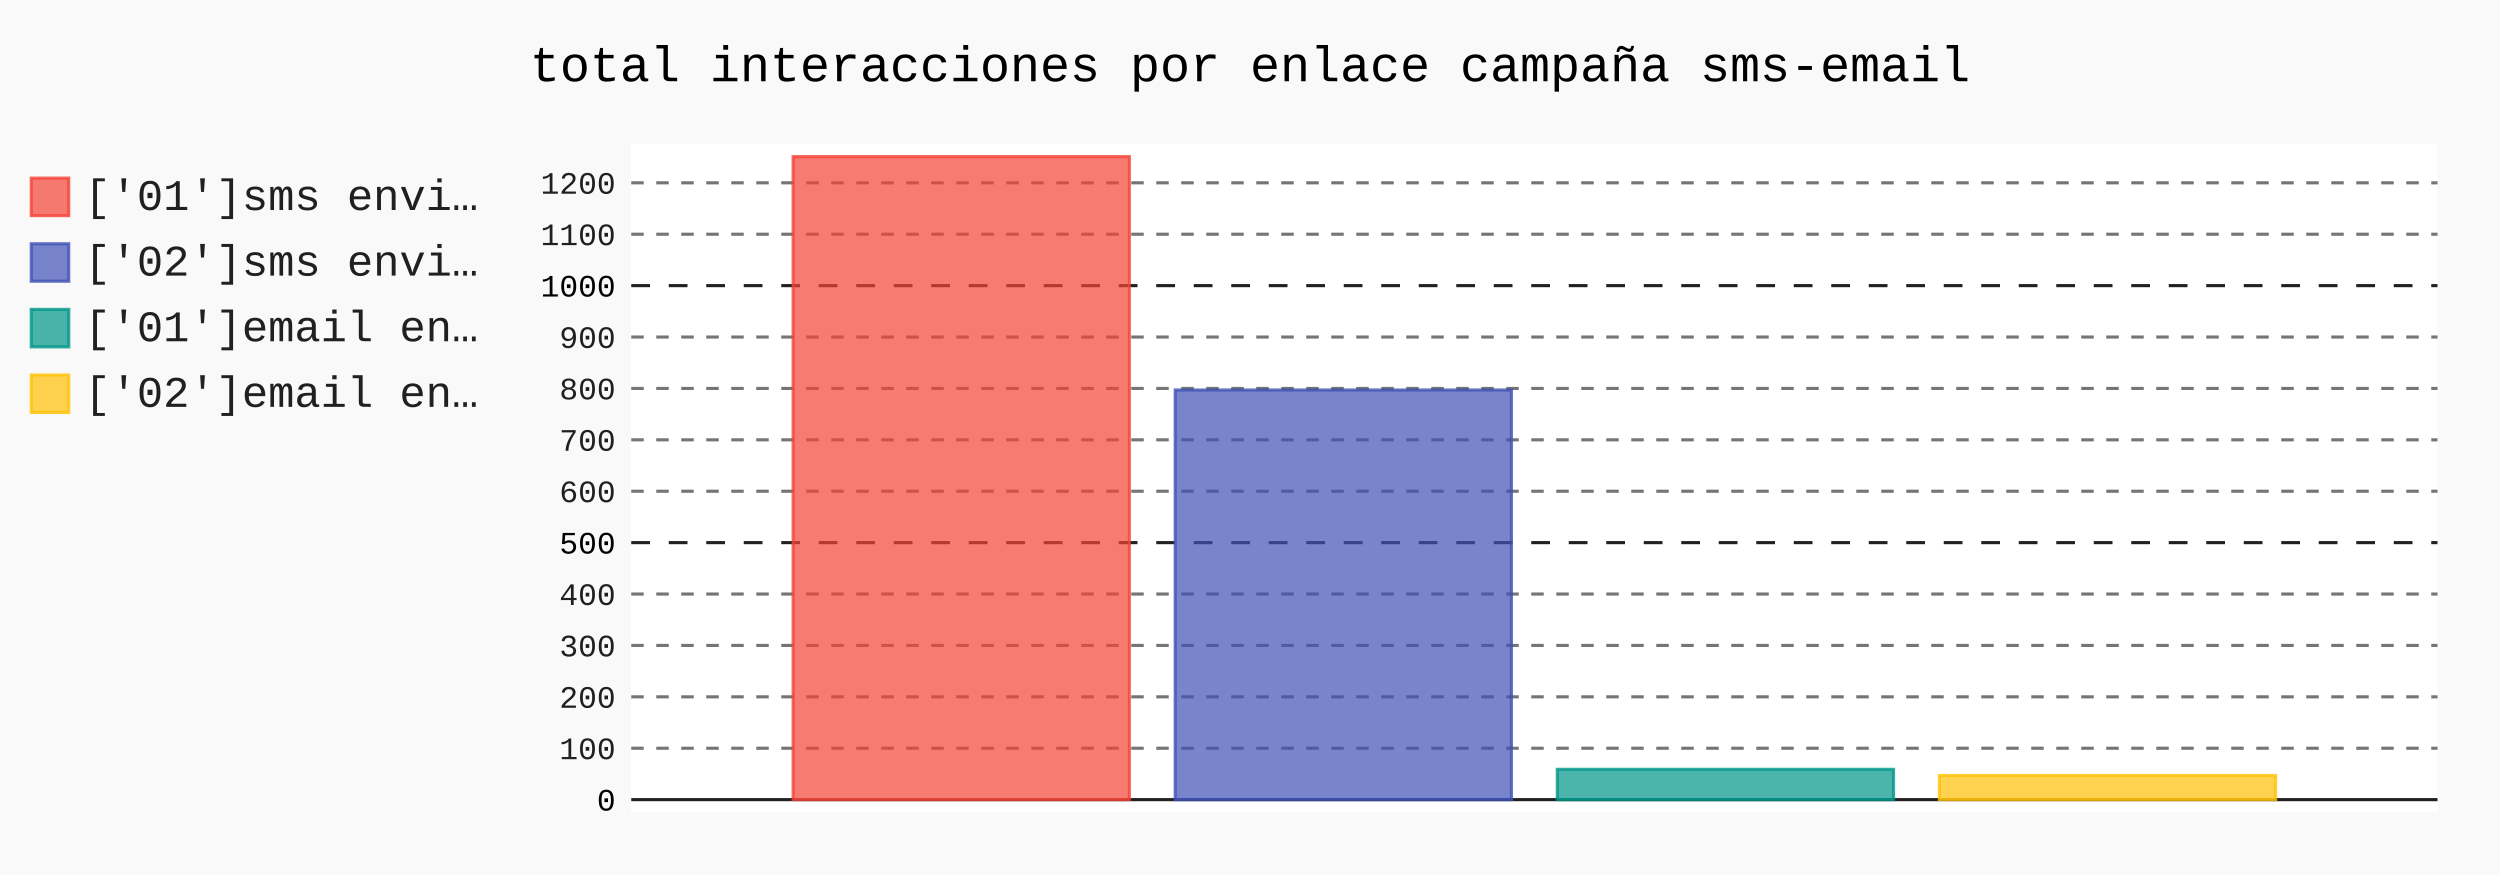
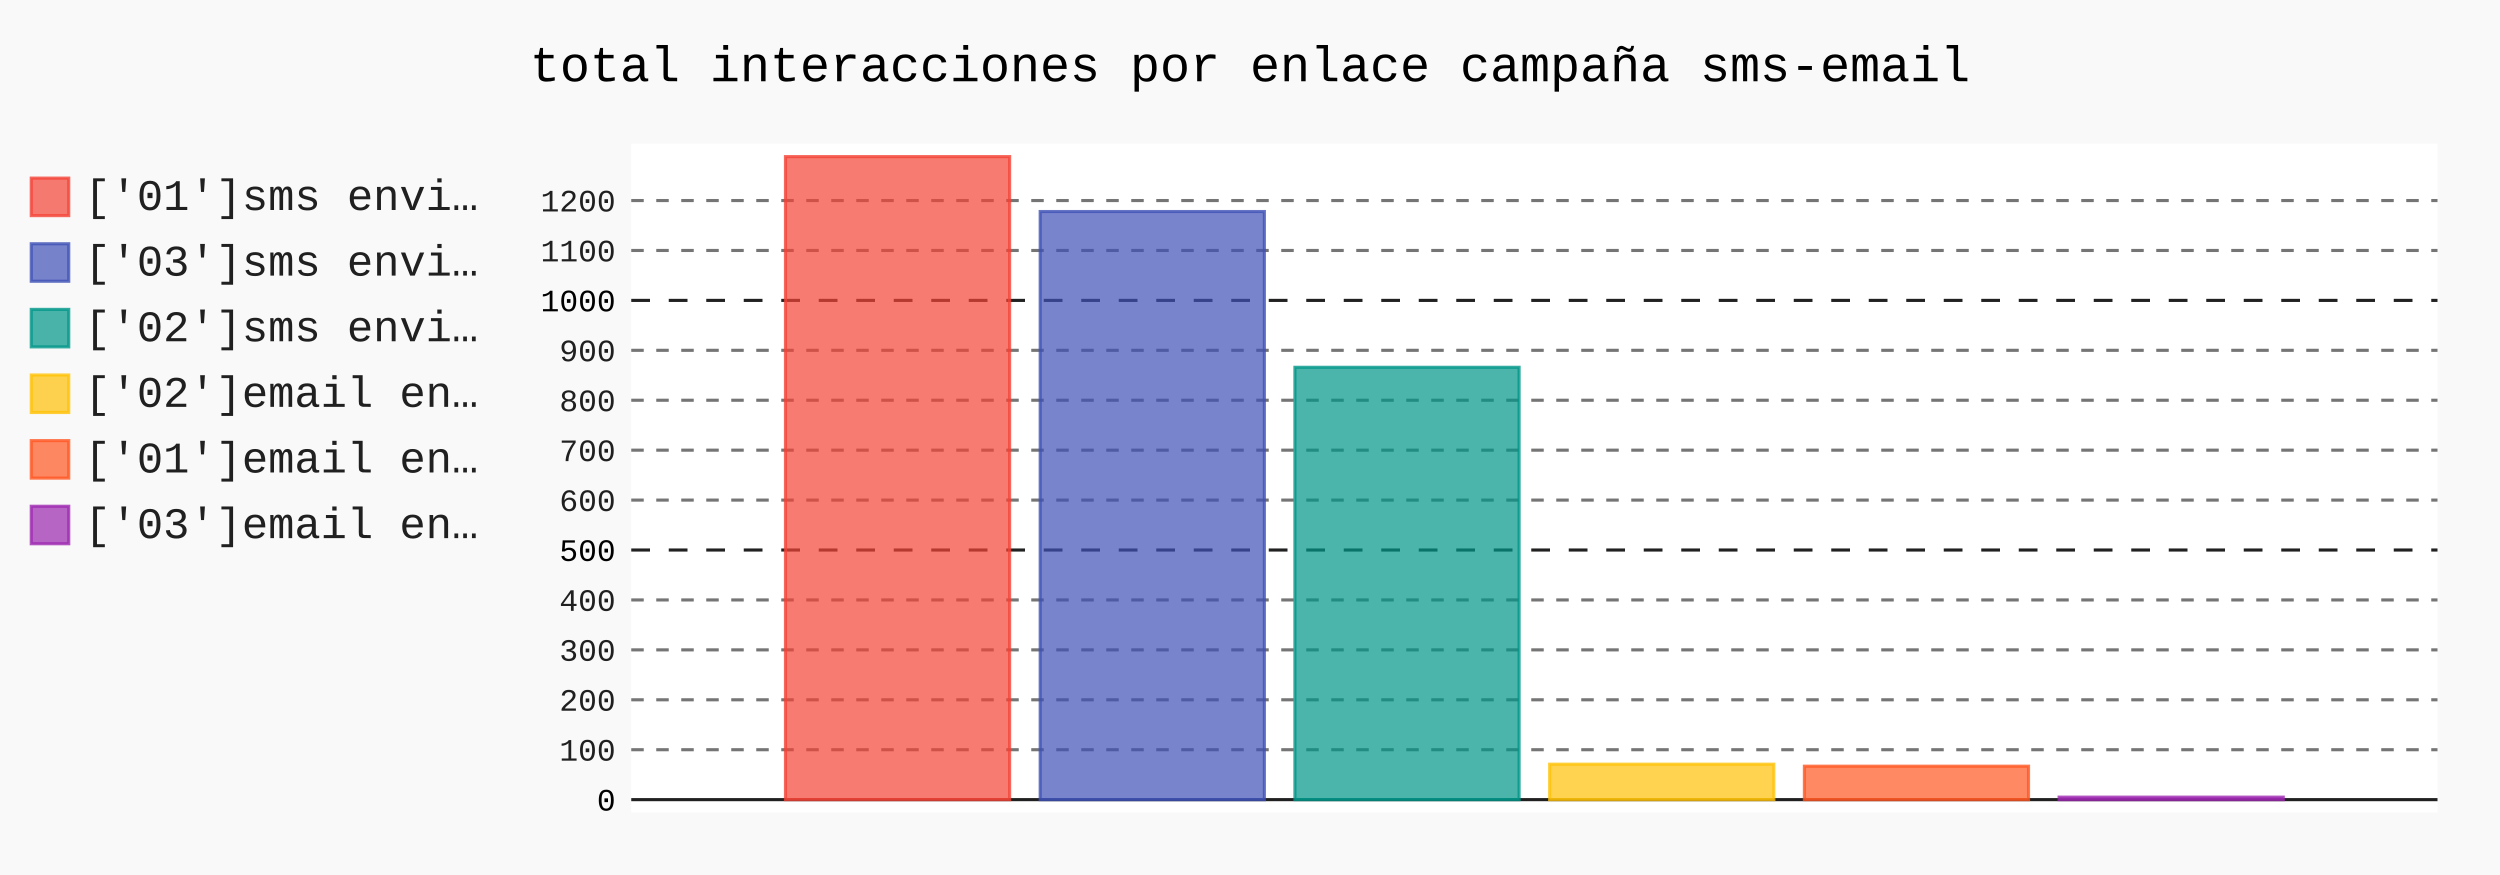
- <svg xmlns="http://www.w3.org/2000/svg" id="chart-d51961f3-40a1-44e2-804f-88d0ad53c491" class="pygal-chart" viewBox="0 0 800 280">
+ <svg xmlns="http://www.w3.org/2000/svg" id="chart-6eb74249-5761-4339-a1bb-740258ef1c84" class="pygal-chart" viewBox="0 0 800 280">
  <defs>
-     <style type="text/css">#chart-d51961f3-40a1-44e2-804f-88d0ad53c491{-webkit-user-select:none;-webkit-font-smoothing:antialiased;font-family:Consolas,"Liberation Mono",Menlo,Courier,monospace}#chart-d51961f3-40a1-44e2-804f-88d0ad53c491 .title{font-family:Consolas,"Liberation Mono",Menlo,Courier,monospace;font-size:16px}#chart-d51961f3-40a1-44e2-804f-88d0ad53c491 .legends .legend text{font-family:Consolas,"Liberation Mono",Menlo,Courier,monospace;font-size:14px}#chart-d51961f3-40a1-44e2-804f-88d0ad53c491 .axis text{font-family:Consolas,"Liberation Mono",Menlo,Courier,monospace;font-size:10px}#chart-d51961f3-40a1-44e2-804f-88d0ad53c491 .axis text.major{font-family:Consolas,"Liberation Mono",Menlo,Courier,monospace;font-size:10px}#chart-d51961f3-40a1-44e2-804f-88d0ad53c491 .text-overlay text.value{font-family:Consolas,"Liberation Mono",Menlo,Courier,monospace;font-size:16px}#chart-d51961f3-40a1-44e2-804f-88d0ad53c491 .text-overlay text.label{font-family:Consolas,"Liberation Mono",Menlo,Courier,monospace;font-size:10px}#chart-d51961f3-40a1-44e2-804f-88d0ad53c491 .tooltip{font-family:Consolas,"Liberation Mono",Menlo,Courier,monospace;font-size:14px}#chart-d51961f3-40a1-44e2-804f-88d0ad53c491 text.no_data{font-family:Consolas,"Liberation Mono",Menlo,Courier,monospace;font-size:64px}
- #chart-d51961f3-40a1-44e2-804f-88d0ad53c491{background-color:rgba(249,249,249,1)}#chart-d51961f3-40a1-44e2-804f-88d0ad53c491 path,#chart-d51961f3-40a1-44e2-804f-88d0ad53c491 line,#chart-d51961f3-40a1-44e2-804f-88d0ad53c491 rect,#chart-d51961f3-40a1-44e2-804f-88d0ad53c491 circle{-webkit-transition:150ms;-moz-transition:150ms;transition:150ms}#chart-d51961f3-40a1-44e2-804f-88d0ad53c491 .graph &gt; .background{fill:rgba(249,249,249,1)}#chart-d51961f3-40a1-44e2-804f-88d0ad53c491 .plot &gt; .background{fill:rgba(255,255,255,1)}#chart-d51961f3-40a1-44e2-804f-88d0ad53c491 .graph{fill:rgba(0,0,0,.87)}#chart-d51961f3-40a1-44e2-804f-88d0ad53c491 text.no_data{fill:rgba(0,0,0,1)}#chart-d51961f3-40a1-44e2-804f-88d0ad53c491 .title{fill:rgba(0,0,0,1)}#chart-d51961f3-40a1-44e2-804f-88d0ad53c491 .legends .legend text{fill:rgba(0,0,0,.87)}#chart-d51961f3-40a1-44e2-804f-88d0ad53c491 .legends .legend:hover text{fill:rgba(0,0,0,1)}#chart-d51961f3-40a1-44e2-804f-88d0ad53c491 .axis .line{stroke:rgba(0,0,0,1)}#chart-d51961f3-40a1-44e2-804f-88d0ad53c491 .axis .guide.line{stroke:rgba(0,0,0,.54)}#chart-d51961f3-40a1-44e2-804f-88d0ad53c491 .axis .major.line{stroke:rgba(0,0,0,.87)}#chart-d51961f3-40a1-44e2-804f-88d0ad53c491 .axis text.major{fill:rgba(0,0,0,1)}#chart-d51961f3-40a1-44e2-804f-88d0ad53c491 .axis.y .guides:hover .guide.line,#chart-d51961f3-40a1-44e2-804f-88d0ad53c491 .line-graph .axis.x .guides:hover .guide.line,#chart-d51961f3-40a1-44e2-804f-88d0ad53c491 .stackedline-graph .axis.x .guides:hover .guide.line,#chart-d51961f3-40a1-44e2-804f-88d0ad53c491 .xy-graph .axis.x .guides:hover .guide.line{stroke:rgba(0,0,0,1)}#chart-d51961f3-40a1-44e2-804f-88d0ad53c491 .axis .guides:hover text{fill:rgba(0,0,0,1)}#chart-d51961f3-40a1-44e2-804f-88d0ad53c491 .reactive{fill-opacity:.7;stroke-opacity:.8}#chart-d51961f3-40a1-44e2-804f-88d0ad53c491 .ci{stroke:rgba(0,0,0,.87)}#chart-d51961f3-40a1-44e2-804f-88d0ad53c491 .reactive.active,#chart-d51961f3-40a1-44e2-804f-88d0ad53c491 .active .reactive{fill-opacity:.8;stroke-opacity:.9;stroke-width:4}#chart-d51961f3-40a1-44e2-804f-88d0ad53c491 .ci .reactive.active{stroke-width:1.5}#chart-d51961f3-40a1-44e2-804f-88d0ad53c491 .series text{fill:rgba(0,0,0,1)}#chart-d51961f3-40a1-44e2-804f-88d0ad53c491 .tooltip rect{fill:rgba(255,255,255,1);stroke:rgba(0,0,0,1);-webkit-transition:opacity 150ms;-moz-transition:opacity 150ms;transition:opacity 150ms}#chart-d51961f3-40a1-44e2-804f-88d0ad53c491 .tooltip .label{fill:rgba(0,0,0,.87)}#chart-d51961f3-40a1-44e2-804f-88d0ad53c491 .tooltip .label{fill:rgba(0,0,0,.87)}#chart-d51961f3-40a1-44e2-804f-88d0ad53c491 .tooltip .legend{font-size:.8em;fill:rgba(0,0,0,.54)}#chart-d51961f3-40a1-44e2-804f-88d0ad53c491 .tooltip .x_label{font-size:.6em;fill:rgba(0,0,0,1)}#chart-d51961f3-40a1-44e2-804f-88d0ad53c491 .tooltip .xlink{font-size:.5em;text-decoration:underline}#chart-d51961f3-40a1-44e2-804f-88d0ad53c491 .tooltip .value{font-size:1.5em}#chart-d51961f3-40a1-44e2-804f-88d0ad53c491 .bound{font-size:.5em}#chart-d51961f3-40a1-44e2-804f-88d0ad53c491 .max-value{font-size:.75em;fill:rgba(0,0,0,.54)}#chart-d51961f3-40a1-44e2-804f-88d0ad53c491 .map-element{fill:rgba(255,255,255,1);stroke:rgba(0,0,0,.54) !important}#chart-d51961f3-40a1-44e2-804f-88d0ad53c491 .map-element .reactive{fill-opacity:inherit;stroke-opacity:inherit}#chart-d51961f3-40a1-44e2-804f-88d0ad53c491 .color-0,#chart-d51961f3-40a1-44e2-804f-88d0ad53c491 .color-0 a:visited{stroke:#F44336;fill:#F44336}#chart-d51961f3-40a1-44e2-804f-88d0ad53c491 .color-1,#chart-d51961f3-40a1-44e2-804f-88d0ad53c491 .color-1 a:visited{stroke:#3F51B5;fill:#3F51B5}#chart-d51961f3-40a1-44e2-804f-88d0ad53c491 .color-2,#chart-d51961f3-40a1-44e2-804f-88d0ad53c491 .color-2 a:visited{stroke:#009688;fill:#009688}#chart-d51961f3-40a1-44e2-804f-88d0ad53c491 .color-3,#chart-d51961f3-40a1-44e2-804f-88d0ad53c491 .color-3 a:visited{stroke:#FFC107;fill:#FFC107}#chart-d51961f3-40a1-44e2-804f-88d0ad53c491 .text-overlay .color-0 text{fill:black}#chart-d51961f3-40a1-44e2-804f-88d0ad53c491 .text-overlay .color-1 text{fill:black}#chart-d51961f3-40a1-44e2-804f-88d0ad53c491 .text-overlay .color-2 text{fill:black}#chart-d51961f3-40a1-44e2-804f-88d0ad53c491 .text-overlay .color-3 text{fill:black}
- #chart-d51961f3-40a1-44e2-804f-88d0ad53c491 text.no_data{text-anchor:middle}#chart-d51961f3-40a1-44e2-804f-88d0ad53c491 .guide.line{fill:none}#chart-d51961f3-40a1-44e2-804f-88d0ad53c491 .centered{text-anchor:middle}#chart-d51961f3-40a1-44e2-804f-88d0ad53c491 .title{text-anchor:middle}#chart-d51961f3-40a1-44e2-804f-88d0ad53c491 .legends .legend text{fill-opacity:1}#chart-d51961f3-40a1-44e2-804f-88d0ad53c491 .axis.x text{text-anchor:middle}#chart-d51961f3-40a1-44e2-804f-88d0ad53c491 .axis.x:not(.web) text[transform]{text-anchor:start}#chart-d51961f3-40a1-44e2-804f-88d0ad53c491 .axis.x:not(.web) text[transform].backwards{text-anchor:end}#chart-d51961f3-40a1-44e2-804f-88d0ad53c491 .axis.y text{text-anchor:end}#chart-d51961f3-40a1-44e2-804f-88d0ad53c491 .axis.y text[transform].backwards{text-anchor:start}#chart-d51961f3-40a1-44e2-804f-88d0ad53c491 .axis.y2 text{text-anchor:start}#chart-d51961f3-40a1-44e2-804f-88d0ad53c491 .axis.y2 text[transform].backwards{text-anchor:end}#chart-d51961f3-40a1-44e2-804f-88d0ad53c491 .axis .guide.line{stroke-dasharray:4,4}#chart-d51961f3-40a1-44e2-804f-88d0ad53c491 .axis .major.guide.line{stroke-dasharray:6,6}#chart-d51961f3-40a1-44e2-804f-88d0ad53c491 .horizontal .axis.y .guide.line,#chart-d51961f3-40a1-44e2-804f-88d0ad53c491 .horizontal .axis.y2 .guide.line,#chart-d51961f3-40a1-44e2-804f-88d0ad53c491 .vertical .axis.x .guide.line{opacity:0}#chart-d51961f3-40a1-44e2-804f-88d0ad53c491 .horizontal .axis.always_show .guide.line,#chart-d51961f3-40a1-44e2-804f-88d0ad53c491 .vertical .axis.always_show .guide.line{opacity:1 !important}#chart-d51961f3-40a1-44e2-804f-88d0ad53c491 .axis.y .guides:hover .guide.line,#chart-d51961f3-40a1-44e2-804f-88d0ad53c491 .axis.y2 .guides:hover .guide.line,#chart-d51961f3-40a1-44e2-804f-88d0ad53c491 .axis.x .guides:hover .guide.line{opacity:1}#chart-d51961f3-40a1-44e2-804f-88d0ad53c491 .axis .guides:hover text{opacity:1}#chart-d51961f3-40a1-44e2-804f-88d0ad53c491 .nofill{fill:none}#chart-d51961f3-40a1-44e2-804f-88d0ad53c491 .subtle-fill{fill-opacity:.2}#chart-d51961f3-40a1-44e2-804f-88d0ad53c491 .dot{stroke-width:1px;fill-opacity:1}#chart-d51961f3-40a1-44e2-804f-88d0ad53c491 .dot.active{stroke-width:5px}#chart-d51961f3-40a1-44e2-804f-88d0ad53c491 .dot.negative{fill:transparent}#chart-d51961f3-40a1-44e2-804f-88d0ad53c491 text,#chart-d51961f3-40a1-44e2-804f-88d0ad53c491 tspan{stroke:none !important}#chart-d51961f3-40a1-44e2-804f-88d0ad53c491 .series text.active{opacity:1}#chart-d51961f3-40a1-44e2-804f-88d0ad53c491 .tooltip rect{fill-opacity:.95;stroke-width:.5}#chart-d51961f3-40a1-44e2-804f-88d0ad53c491 .tooltip text{fill-opacity:1}#chart-d51961f3-40a1-44e2-804f-88d0ad53c491 .showable{visibility:hidden}#chart-d51961f3-40a1-44e2-804f-88d0ad53c491 .showable.shown{visibility:visible}#chart-d51961f3-40a1-44e2-804f-88d0ad53c491 .gauge-background{fill:rgba(229,229,229,1);stroke:none}#chart-d51961f3-40a1-44e2-804f-88d0ad53c491 .bg-lines{stroke:rgba(249,249,249,1);stroke-width:2px}</style>
+     <style type="text/css">#chart-6eb74249-5761-4339-a1bb-740258ef1c84{-webkit-user-select:none;-webkit-font-smoothing:antialiased;font-family:Consolas,"Liberation Mono",Menlo,Courier,monospace}#chart-6eb74249-5761-4339-a1bb-740258ef1c84 .title{font-family:Consolas,"Liberation Mono",Menlo,Courier,monospace;font-size:16px}#chart-6eb74249-5761-4339-a1bb-740258ef1c84 .legends .legend text{font-family:Consolas,"Liberation Mono",Menlo,Courier,monospace;font-size:14px}#chart-6eb74249-5761-4339-a1bb-740258ef1c84 .axis text{font-family:Consolas,"Liberation Mono",Menlo,Courier,monospace;font-size:10px}#chart-6eb74249-5761-4339-a1bb-740258ef1c84 .axis text.major{font-family:Consolas,"Liberation Mono",Menlo,Courier,monospace;font-size:10px}#chart-6eb74249-5761-4339-a1bb-740258ef1c84 .text-overlay text.value{font-family:Consolas,"Liberation Mono",Menlo,Courier,monospace;font-size:16px}#chart-6eb74249-5761-4339-a1bb-740258ef1c84 .text-overlay text.label{font-family:Consolas,"Liberation Mono",Menlo,Courier,monospace;font-size:10px}#chart-6eb74249-5761-4339-a1bb-740258ef1c84 .tooltip{font-family:Consolas,"Liberation Mono",Menlo,Courier,monospace;font-size:14px}#chart-6eb74249-5761-4339-a1bb-740258ef1c84 text.no_data{font-family:Consolas,"Liberation Mono",Menlo,Courier,monospace;font-size:64px}
+ #chart-6eb74249-5761-4339-a1bb-740258ef1c84{background-color:rgba(249,249,249,1)}#chart-6eb74249-5761-4339-a1bb-740258ef1c84 path,#chart-6eb74249-5761-4339-a1bb-740258ef1c84 line,#chart-6eb74249-5761-4339-a1bb-740258ef1c84 rect,#chart-6eb74249-5761-4339-a1bb-740258ef1c84 circle{-webkit-transition:150ms;-moz-transition:150ms;transition:150ms}#chart-6eb74249-5761-4339-a1bb-740258ef1c84 .graph &gt; .background{fill:rgba(249,249,249,1)}#chart-6eb74249-5761-4339-a1bb-740258ef1c84 .plot &gt; .background{fill:rgba(255,255,255,1)}#chart-6eb74249-5761-4339-a1bb-740258ef1c84 .graph{fill:rgba(0,0,0,.87)}#chart-6eb74249-5761-4339-a1bb-740258ef1c84 text.no_data{fill:rgba(0,0,0,1)}#chart-6eb74249-5761-4339-a1bb-740258ef1c84 .title{fill:rgba(0,0,0,1)}#chart-6eb74249-5761-4339-a1bb-740258ef1c84 .legends .legend text{fill:rgba(0,0,0,.87)}#chart-6eb74249-5761-4339-a1bb-740258ef1c84 .legends .legend:hover text{fill:rgba(0,0,0,1)}#chart-6eb74249-5761-4339-a1bb-740258ef1c84 .axis .line{stroke:rgba(0,0,0,1)}#chart-6eb74249-5761-4339-a1bb-740258ef1c84 .axis .guide.line{stroke:rgba(0,0,0,.54)}#chart-6eb74249-5761-4339-a1bb-740258ef1c84 .axis .major.line{stroke:rgba(0,0,0,.87)}#chart-6eb74249-5761-4339-a1bb-740258ef1c84 .axis text.major{fill:rgba(0,0,0,1)}#chart-6eb74249-5761-4339-a1bb-740258ef1c84 .axis.y .guides:hover .guide.line,#chart-6eb74249-5761-4339-a1bb-740258ef1c84 .line-graph .axis.x .guides:hover .guide.line,#chart-6eb74249-5761-4339-a1bb-740258ef1c84 .stackedline-graph .axis.x .guides:hover .guide.line,#chart-6eb74249-5761-4339-a1bb-740258ef1c84 .xy-graph .axis.x .guides:hover .guide.line{stroke:rgba(0,0,0,1)}#chart-6eb74249-5761-4339-a1bb-740258ef1c84 .axis .guides:hover text{fill:rgba(0,0,0,1)}#chart-6eb74249-5761-4339-a1bb-740258ef1c84 .reactive{fill-opacity:.7;stroke-opacity:.8}#chart-6eb74249-5761-4339-a1bb-740258ef1c84 .ci{stroke:rgba(0,0,0,.87)}#chart-6eb74249-5761-4339-a1bb-740258ef1c84 .reactive.active,#chart-6eb74249-5761-4339-a1bb-740258ef1c84 .active .reactive{fill-opacity:.8;stroke-opacity:.9;stroke-width:4}#chart-6eb74249-5761-4339-a1bb-740258ef1c84 .ci .reactive.active{stroke-width:1.5}#chart-6eb74249-5761-4339-a1bb-740258ef1c84 .series text{fill:rgba(0,0,0,1)}#chart-6eb74249-5761-4339-a1bb-740258ef1c84 .tooltip rect{fill:rgba(255,255,255,1);stroke:rgba(0,0,0,1);-webkit-transition:opacity 150ms;-moz-transition:opacity 150ms;transition:opacity 150ms}#chart-6eb74249-5761-4339-a1bb-740258ef1c84 .tooltip .label{fill:rgba(0,0,0,.87)}#chart-6eb74249-5761-4339-a1bb-740258ef1c84 .tooltip .label{fill:rgba(0,0,0,.87)}#chart-6eb74249-5761-4339-a1bb-740258ef1c84 .tooltip .legend{font-size:.8em;fill:rgba(0,0,0,.54)}#chart-6eb74249-5761-4339-a1bb-740258ef1c84 .tooltip .x_label{font-size:.6em;fill:rgba(0,0,0,1)}#chart-6eb74249-5761-4339-a1bb-740258ef1c84 .tooltip .xlink{font-size:.5em;text-decoration:underline}#chart-6eb74249-5761-4339-a1bb-740258ef1c84 .tooltip .value{font-size:1.5em}#chart-6eb74249-5761-4339-a1bb-740258ef1c84 .bound{font-size:.5em}#chart-6eb74249-5761-4339-a1bb-740258ef1c84 .max-value{font-size:.75em;fill:rgba(0,0,0,.54)}#chart-6eb74249-5761-4339-a1bb-740258ef1c84 .map-element{fill:rgba(255,255,255,1);stroke:rgba(0,0,0,.54) !important}#chart-6eb74249-5761-4339-a1bb-740258ef1c84 .map-element .reactive{fill-opacity:inherit;stroke-opacity:inherit}#chart-6eb74249-5761-4339-a1bb-740258ef1c84 .color-0,#chart-6eb74249-5761-4339-a1bb-740258ef1c84 .color-0 a:visited{stroke:#F44336;fill:#F44336}#chart-6eb74249-5761-4339-a1bb-740258ef1c84 .color-1,#chart-6eb74249-5761-4339-a1bb-740258ef1c84 .color-1 a:visited{stroke:#3F51B5;fill:#3F51B5}#chart-6eb74249-5761-4339-a1bb-740258ef1c84 .color-2,#chart-6eb74249-5761-4339-a1bb-740258ef1c84 .color-2 a:visited{stroke:#009688;fill:#009688}#chart-6eb74249-5761-4339-a1bb-740258ef1c84 .color-3,#chart-6eb74249-5761-4339-a1bb-740258ef1c84 .color-3 a:visited{stroke:#FFC107;fill:#FFC107}#chart-6eb74249-5761-4339-a1bb-740258ef1c84 .color-4,#chart-6eb74249-5761-4339-a1bb-740258ef1c84 .color-4 a:visited{stroke:#FF5722;fill:#FF5722}#chart-6eb74249-5761-4339-a1bb-740258ef1c84 .color-5,#chart-6eb74249-5761-4339-a1bb-740258ef1c84 .color-5 a:visited{stroke:#9C27B0;fill:#9C27B0}#chart-6eb74249-5761-4339-a1bb-740258ef1c84 .text-overlay .color-0 text{fill:black}#chart-6eb74249-5761-4339-a1bb-740258ef1c84 .text-overlay .color-1 text{fill:black}#chart-6eb74249-5761-4339-a1bb-740258ef1c84 .text-overlay .color-2 text{fill:black}#chart-6eb74249-5761-4339-a1bb-740258ef1c84 .text-overlay .color-3 text{fill:black}#chart-6eb74249-5761-4339-a1bb-740258ef1c84 .text-overlay .color-4 text{fill:black}#chart-6eb74249-5761-4339-a1bb-740258ef1c84 .text-overlay .color-5 text{fill:black}
+ #chart-6eb74249-5761-4339-a1bb-740258ef1c84 text.no_data{text-anchor:middle}#chart-6eb74249-5761-4339-a1bb-740258ef1c84 .guide.line{fill:none}#chart-6eb74249-5761-4339-a1bb-740258ef1c84 .centered{text-anchor:middle}#chart-6eb74249-5761-4339-a1bb-740258ef1c84 .title{text-anchor:middle}#chart-6eb74249-5761-4339-a1bb-740258ef1c84 .legends .legend text{fill-opacity:1}#chart-6eb74249-5761-4339-a1bb-740258ef1c84 .axis.x text{text-anchor:middle}#chart-6eb74249-5761-4339-a1bb-740258ef1c84 .axis.x:not(.web) text[transform]{text-anchor:start}#chart-6eb74249-5761-4339-a1bb-740258ef1c84 .axis.x:not(.web) text[transform].backwards{text-anchor:end}#chart-6eb74249-5761-4339-a1bb-740258ef1c84 .axis.y text{text-anchor:end}#chart-6eb74249-5761-4339-a1bb-740258ef1c84 .axis.y text[transform].backwards{text-anchor:start}#chart-6eb74249-5761-4339-a1bb-740258ef1c84 .axis.y2 text{text-anchor:start}#chart-6eb74249-5761-4339-a1bb-740258ef1c84 .axis.y2 text[transform].backwards{text-anchor:end}#chart-6eb74249-5761-4339-a1bb-740258ef1c84 .axis .guide.line{stroke-dasharray:4,4}#chart-6eb74249-5761-4339-a1bb-740258ef1c84 .axis .major.guide.line{stroke-dasharray:6,6}#chart-6eb74249-5761-4339-a1bb-740258ef1c84 .horizontal .axis.y .guide.line,#chart-6eb74249-5761-4339-a1bb-740258ef1c84 .horizontal .axis.y2 .guide.line,#chart-6eb74249-5761-4339-a1bb-740258ef1c84 .vertical .axis.x .guide.line{opacity:0}#chart-6eb74249-5761-4339-a1bb-740258ef1c84 .horizontal .axis.always_show .guide.line,#chart-6eb74249-5761-4339-a1bb-740258ef1c84 .vertical .axis.always_show .guide.line{opacity:1 !important}#chart-6eb74249-5761-4339-a1bb-740258ef1c84 .axis.y .guides:hover .guide.line,#chart-6eb74249-5761-4339-a1bb-740258ef1c84 .axis.y2 .guides:hover .guide.line,#chart-6eb74249-5761-4339-a1bb-740258ef1c84 .axis.x .guides:hover .guide.line{opacity:1}#chart-6eb74249-5761-4339-a1bb-740258ef1c84 .axis .guides:hover text{opacity:1}#chart-6eb74249-5761-4339-a1bb-740258ef1c84 .nofill{fill:none}#chart-6eb74249-5761-4339-a1bb-740258ef1c84 .subtle-fill{fill-opacity:.2}#chart-6eb74249-5761-4339-a1bb-740258ef1c84 .dot{stroke-width:1px;fill-opacity:1}#chart-6eb74249-5761-4339-a1bb-740258ef1c84 .dot.active{stroke-width:5px}#chart-6eb74249-5761-4339-a1bb-740258ef1c84 .dot.negative{fill:transparent}#chart-6eb74249-5761-4339-a1bb-740258ef1c84 text,#chart-6eb74249-5761-4339-a1bb-740258ef1c84 tspan{stroke:none !important}#chart-6eb74249-5761-4339-a1bb-740258ef1c84 .series text.active{opacity:1}#chart-6eb74249-5761-4339-a1bb-740258ef1c84 .tooltip rect{fill-opacity:.95;stroke-width:.5}#chart-6eb74249-5761-4339-a1bb-740258ef1c84 .tooltip text{fill-opacity:1}#chart-6eb74249-5761-4339-a1bb-740258ef1c84 .showable{visibility:hidden}#chart-6eb74249-5761-4339-a1bb-740258ef1c84 .showable.shown{visibility:visible}#chart-6eb74249-5761-4339-a1bb-740258ef1c84 .gauge-background{fill:rgba(229,229,229,1);stroke:none}#chart-6eb74249-5761-4339-a1bb-740258ef1c84 .bg-lines{stroke:rgba(249,249,249,1);stroke-width:2px}</style>
  </defs>
  <g class="graph bar-graph vertical">
    <rect class="background" height="280" width="800" x="0" y="0" />
    <g class="plot" transform="translate(202, 46)">
      <rect class="background" height="214" width="578.0" x="0" y="0" />
      <g class="axis y always_show">
        <g class="guides">
          <path class="axis major line" d="M0 209.885 h578" />
          <text class="major" x="-5" y="213.385">0</text>
        </g>
        <g class="guides">
-           <path class="guide line" d="M0 193.436 h578" />
-           <text class="" x="-5" y="196.936">100</text>
+           <path class="guide line" d="M0 193.909 h578" />
+           <text class="" x="-5" y="197.409">100</text>
        </g>
        <g class="guides">
-           <path class="guide line" d="M0 176.988 h578" />
-           <text class="" x="-5" y="180.488">200</text>
+           <path class="guide line" d="M0 177.933 h578" />
+           <text class="" x="-5" y="181.433">200</text>
        </g>
        <g class="guides">
-           <path class="guide line" d="M0 160.539 h578" />
-           <text class="" x="-5" y="164.039">300</text>
+           <path class="guide line" d="M0 161.957 h578" />
+           <text class="" x="-5" y="165.457">300</text>
        </g>
        <g class="guides">
-           <path class="guide line" d="M0 144.091 h578" />
-           <text class="" x="-5" y="147.591">400</text>
+           <path class="guide line" d="M0 145.981 h578" />
+           <text class="" x="-5" y="149.481">400</text>
        </g>
        <g class="guides">
-           <path class="major guide line" d="M0 127.643 h578" />
-           <text class="major" x="-5" y="131.143">500</text>
+           <path class="major guide line" d="M0 130.005 h578" />
+           <text class="major" x="-5" y="133.505">500</text>
        </g>
        <g class="guides">
-           <path class="guide line" d="M0 111.194 h578" />
-           <text class="" x="-5" y="114.694">600</text>
+           <path class="guide line" d="M0 114.029 h578" />
+           <text class="" x="-5" y="117.529">600</text>
        </g>
        <g class="guides">
-           <path class="guide line" d="M0 94.746 h578" />
-           <text class="" x="-5" y="98.246">700</text>
+           <path class="guide line" d="M0 98.054 h578" />
+           <text class="" x="-5" y="101.554">700</text>
        </g>
        <g class="guides">
-           <path class="guide line" d="M0 78.298 h578" />
-           <text class="" x="-5" y="81.798">800</text>
+           <path class="guide line" d="M0 82.078 h578" />
+           <text class="" x="-5" y="85.578">800</text>
        </g>
        <g class="guides">
-           <path class="guide line" d="M0 61.849 h578" />
-           <text class="" x="-5" y="65.349">900</text>
+           <path class="guide line" d="M0 66.102 h578" />
+           <text class="" x="-5" y="69.602">900</text>
        </g>
        <g class="guides">
-           <path class="major guide line" d="M0 45.401 h578" />
-           <text class="major" x="-5" y="48.901">1000</text>
+           <path class="major guide line" d="M0 50.126 h578" />
+           <text class="major" x="-5" y="53.626">1000</text>
        </g>
        <g class="guides">
-           <path class="guide line" d="M0 28.952 h578" />
-           <text class="" x="-5" y="32.452">1100</text>
+           <path class="guide line" d="M0 34.15 h578" />
+           <text class="" x="-5" y="37.65">1100</text>
        </g>
        <g class="guides">
-           <path class="guide line" d="M0 12.504 h578" />
-           <text class="" x="-5" y="16.004">1200</text>
+           <path class="guide line" d="M0 18.174 h578" />
+           <text class="" x="-5" y="21.674">1200</text>
        </g>
      </g>
      <g class="series serie-0 color-0">
        <g class="bars">
          <g class="bar">
-             <rect class="rect reactive tooltip-trigger" height="205.769" rx="0" ry="0" width="107.597" x="51.798" y="4.115" />
+             <rect class="rect reactive tooltip-trigger" height="205.769" rx="0" ry="0" width="71.731" x="49.352" y="4.115" />
          </g>
        </g>
      </g>
      <g class="series serie-1 color-1">
        <g class="bars">
          <g class="bar">
-             <rect class="rect reactive tooltip-trigger" height="131.094" rx="0" ry="0" width="107.597" x="174.067" y="78.791" />
+             <rect class="rect reactive tooltip-trigger" height="188.196" rx="0" ry="0" width="71.731" x="130.865" y="21.689" />
          </g>
        </g>
      </g>
      <g class="series serie-2 color-2">
        <g class="bars">
          <g class="bar">
-             <rect class="rect reactive tooltip-trigger" height="9.705" rx="0" ry="0" width="107.597" x="296.336" y="200.18" />
+             <rect class="rect reactive tooltip-trigger" height="138.351" rx="0" ry="0" width="71.731" x="212.378" y="71.534" />
          </g>
        </g>
      </g>
      <g class="series serie-3 color-3">
        <g class="bars">
          <g class="bar">
-             <rect class="rect reactive tooltip-trigger" height="7.731" rx="0" ry="0" width="107.597" x="418.605" y="202.154" />
+             <rect class="rect reactive tooltip-trigger" height="11.343" rx="0" ry="0" width="71.731" x="293.891" y="198.542" />
+           </g>
+         </g>
+       </g>
+       <g class="series serie-4 color-4">
+         <g class="bars">
+           <g class="bar">
+             <rect class="rect reactive tooltip-trigger" height="10.704" rx="0" ry="0" width="71.731" x="375.404" y="199.181" />
+           </g>
+         </g>
+       </g>
+       <g class="series serie-5 color-5">
+         <g class="bars">
+           <g class="bar">
+             <rect class="rect reactive tooltip-trigger" height="0.799" rx="0" ry="0" width="71.731" x="456.916" y="209.086" />
          </g>
        </g>
      </g>
    </g>
    <g class="titles">
      <text class="title plot_title" x="400.0" y="26">total interacciones por enlace campaña sms-email</text>
    </g>
    <g class="plot overlay" transform="translate(202, 46)">
      <g class="series serie-0 color-0" />
      <g class="series serie-1 color-1" />
      <g class="series serie-2 color-2" />
      <g class="series serie-3 color-3" />
+       <g class="series serie-4 color-4" />
+       <g class="series serie-5 color-5" />
    </g>
    <g class="plot text-overlay" transform="translate(202, 46)">
      <g class="series serie-0 color-0" />
      <g class="series serie-1 color-1" />
      <g class="series serie-2 color-2" />
      <g class="series serie-3 color-3" />
+       <g class="series serie-4 color-4" />
+       <g class="series serie-5 color-5" />
    </g>
    <g class="plot tooltip-overlay" transform="translate(202, 46)">
      <g class="tooltip" style="opacity: 0" transform="translate(0 0)">
        <rect class="tooltip-box" height="0" rx="0" ry="0" width="0" />
        <g class="text" />
      </g>
    </g>
    <g class="legends" transform="translate(10, 56)">
      <g class="legend reactive activate-serie" id="activate-serie-0">
        <rect class="color-0 reactive" height="12" width="12" x="0.0" y="1.0" />
        <text x="17.0" y="11.2">['01']sms envi…</text>
      </g>
      <g class="legend reactive activate-serie" id="activate-serie-1">
        <rect class="color-1 reactive" height="12" width="12" x="0.0" y="22.0" />
-         <text x="17.0" y="32.2">['02']sms envi…</text>
+         <text x="17.0" y="32.2">['03']sms envi…</text>
      </g>
      <g class="legend reactive activate-serie" id="activate-serie-2">
        <rect class="color-2 reactive" height="12" width="12" x="0.0" y="43.0" />
-         <text x="17.0" y="53.2">['01']email en…</text>
+         <text x="17.0" y="53.2">['02']sms envi…</text>
      </g>
      <g class="legend reactive activate-serie" id="activate-serie-3">
        <rect class="color-3 reactive" height="12" width="12" x="0.0" y="64.0" />
        <text x="17.0" y="74.2">['02']email en…</text>
      </g>
+       <g class="legend reactive activate-serie" id="activate-serie-4">
+         <rect class="color-4 reactive" height="12" width="12" x="0.0" y="85.0" />
+         <text x="17.0" y="95.2">['01']email en…</text>
+       </g>
+       <g class="legend reactive activate-serie" id="activate-serie-5">
+         <rect class="color-5 reactive" height="12" width="12" x="0.0" y="106.0" />
+         <text x="17.0" y="116.2">['03']email en…</text>
+       </g>
    </g>
    <g class="legends" transform="translate(790, 56)" />
  </g>
</svg>
